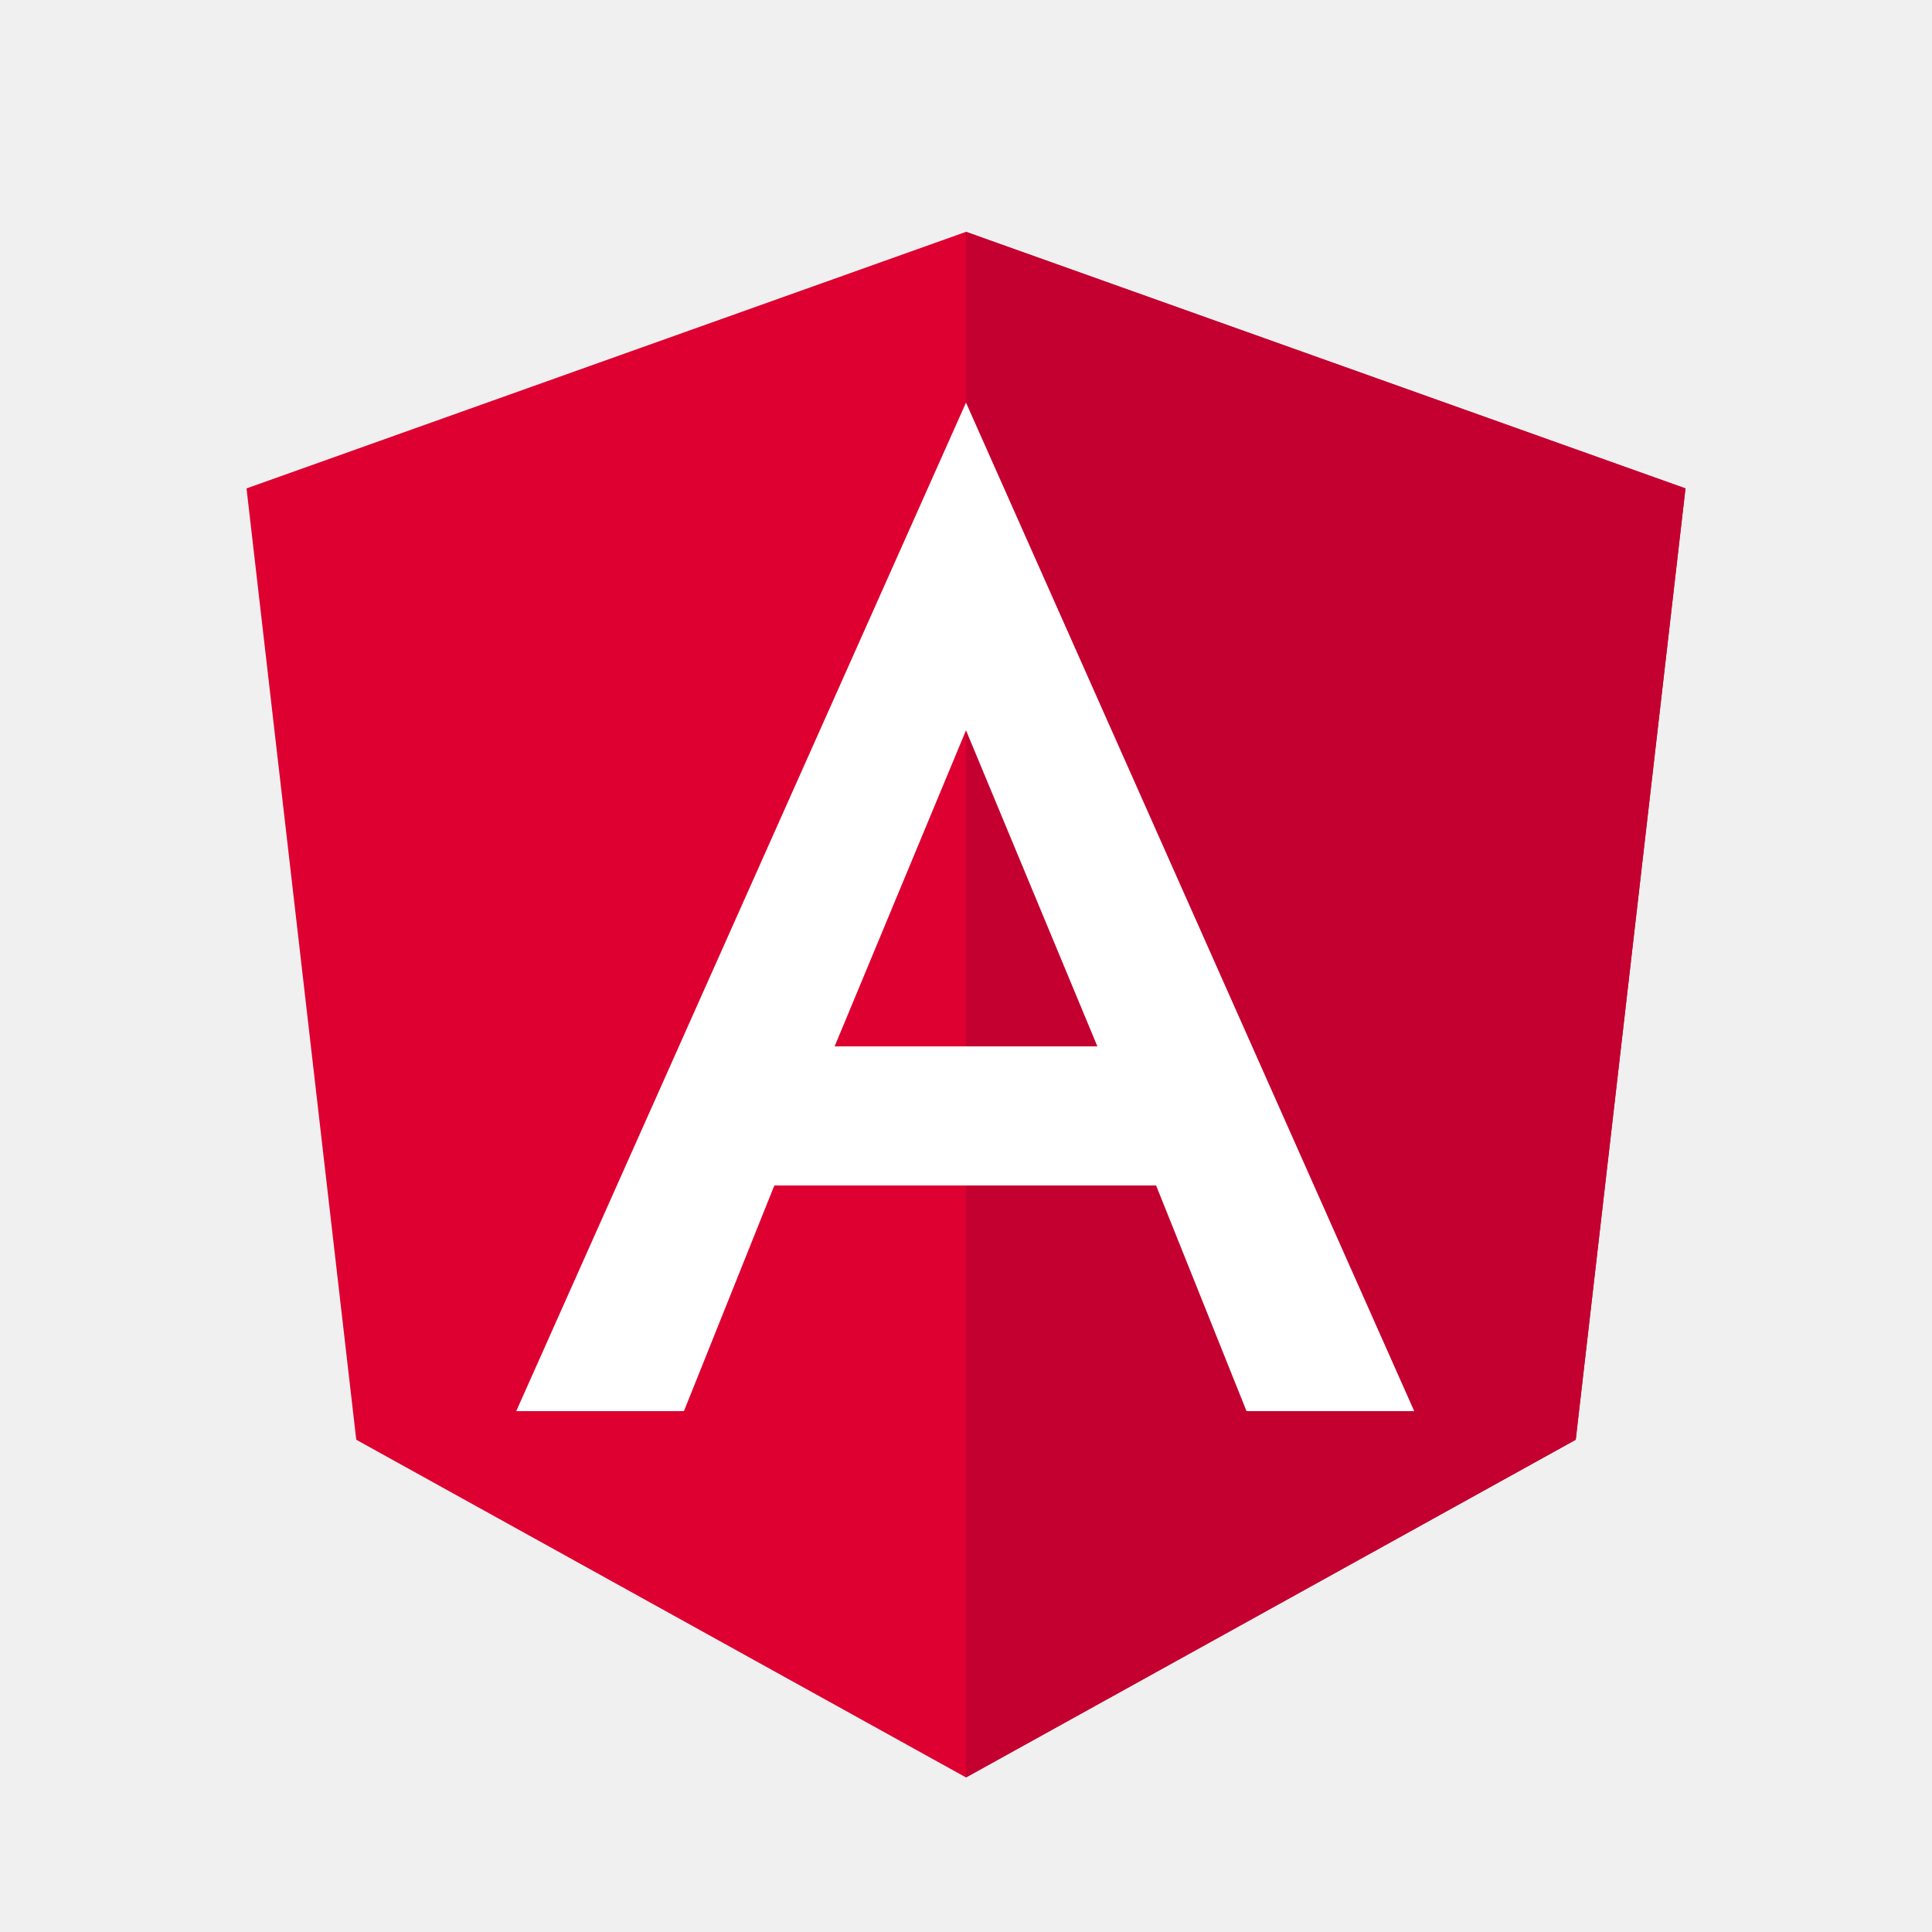
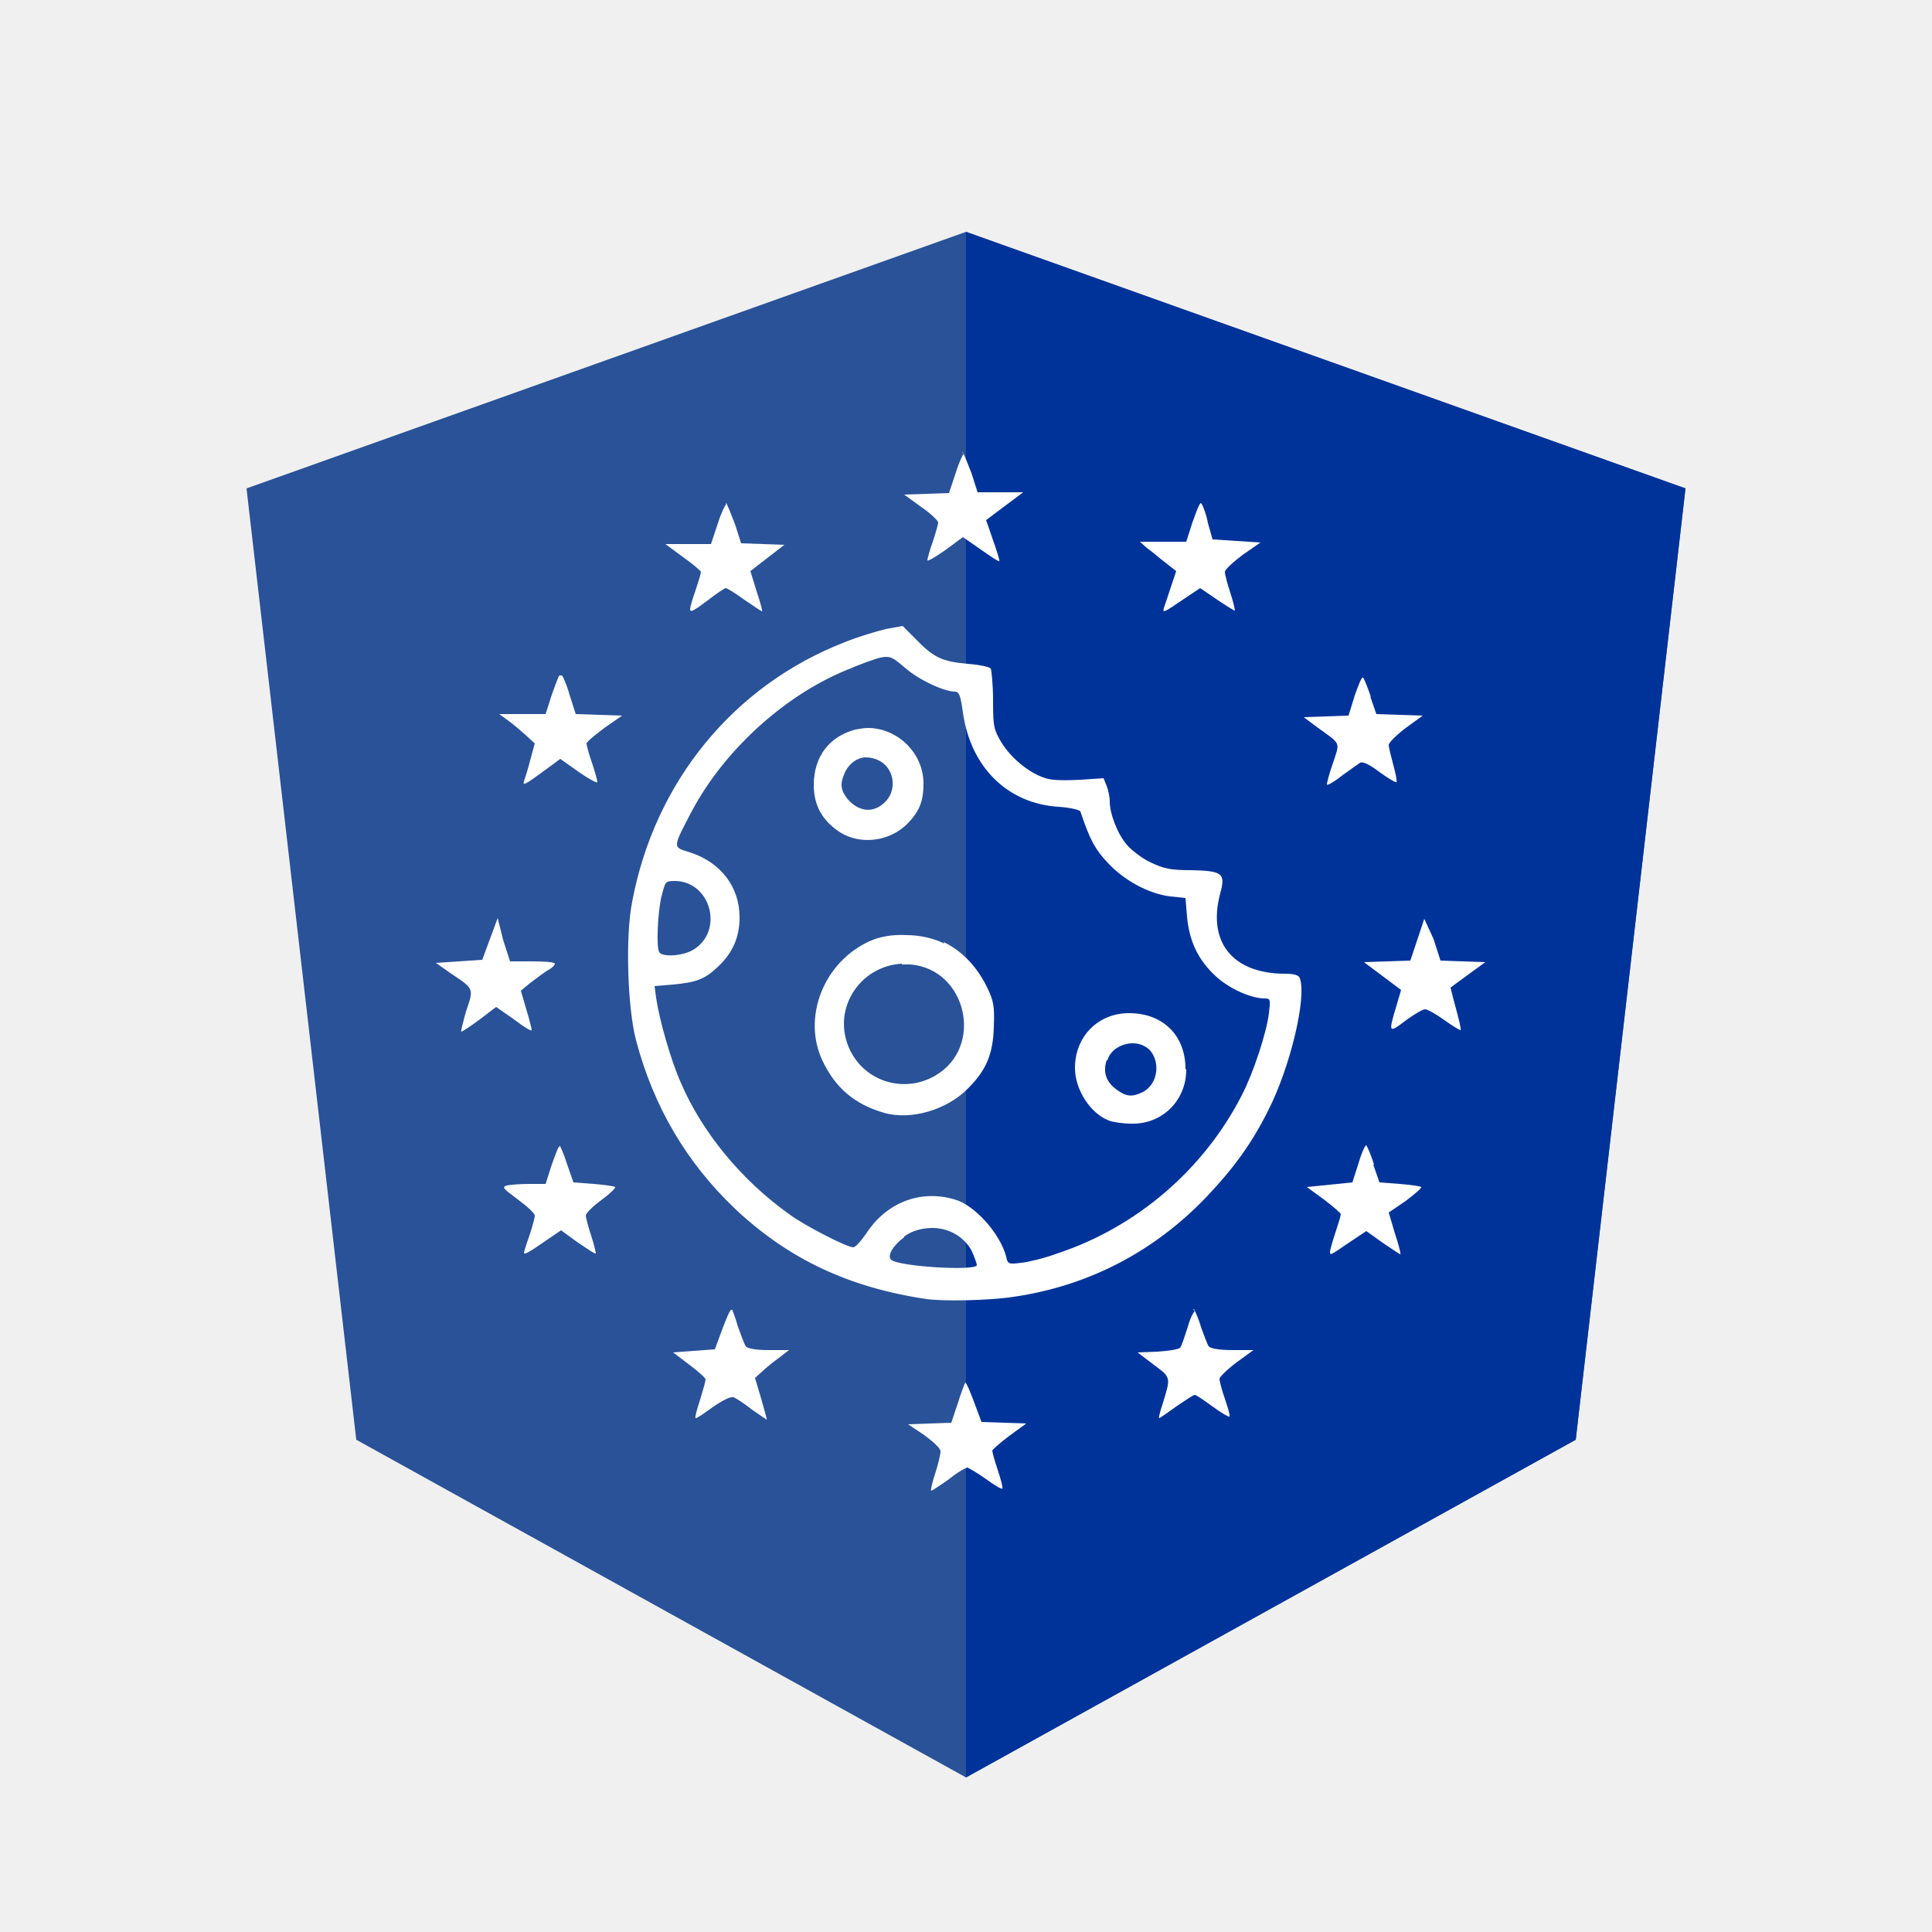
- <svg xmlns="http://www.w3.org/2000/svg" version="1.1" id="Layer_1" x="0px" y="0px" viewBox="0 0 250 250" style="enable-background:new 0 0 250 250;" xml:space="preserve">
-   <style type="text/css">
- 	.st0{fill:#DD0031;}
- 	.st1{fill:#C3002F;}
- 	.st2{fill:#FFFFFF;}
- </style>
-   <g>
-     <polygon class="st0" points="125,30 125,30 125,30 31.9,63.2 46.1,186.3 125,230 125,230 125,230 203.9,186.3 218.1,63.2  " />
-     <polygon class="st1" points="125,30 125,52.2 125,52.1 125,153.4 125,153.4 125,230 125,230 203.9,186.3 218.1,63.2 125,30  " />
-     <path class="st2" d="M125,52.1L66.8,182.6h0h21.7h0l11.7-29.2h49.4l11.7,29.2h0h21.7h0L125,52.1L125,52.1L125,52.1L125,52.1   L125,52.1z M142,135.4H108l17-40.9L142,135.4z" />
-   </g>
+ <svg xmlns="http://www.w3.org/2000/svg" viewBox="0 0 250 250" width="250" height="250">
+   <path d="M125 30v0 0l-93.1 33.2 14.2 123.1 78.9 43.7v0 0l78.9-43.7 14.2-123.1z" fill="#295298" />
+   <path d="M125 30v22.2 -0.1 101.3 0 76.6 0l78.9-43.7 14.2-123.1z" fill="#039" />
+   <path d="M124.5 58.5c0 0 0.1 0 0.1 0 0.1 0.2 0.6 1.4 1.1 2.7l0.8 2.5h5.9l-2.4 1.8 -2.4 1.8 0.9 2.6c0.5 1.4 0.9 2.7 0.8 2.7 -0.1 0.1-1.1-0.6-2.4-1.5l-2.3-1.6 -2.3 1.7c-1.3 0.9-2.3 1.5-2.3 1.3 0-0.2 0.3-1.3 0.7-2.4 0.4-1.2 0.7-2.3 0.7-2.5 0-0.2-1-1.2-2.2-2l-2.2-1.6 5.8-0.2 0.9-2.7c0.4-1.3 0.9-2.3 1-2.4zM156.2 67.3l0.7 2.5 3.1 0.2 3.1 0.2 -2.3 1.6c-1.2 0.9-2.3 1.9-2.3 2.2 0 0.3 0.3 1.5 0.7 2.7 0.4 1.2 0.6 2.2 0.6 2.3 0 0.1-1.1-0.6-2.3-1.4l-2.2-1.5 -2.1 1.4c-2.5 1.7-2.8 1.9-2.6 1.2v0c0.1-0.3 0.5-1.5 0.9-2.7l0.7-2.1 -1.4-1.1c-0.8-0.6-1.8-1.5-2.4-1.9l-0.9-0.8 3 0 3 0 0.8-2.5c0.5-1.4 0.9-2.5 1.1-2.5 0.1 0 0.6 1.1 0.9 2.5zM93.9 65.1c0 0 0.1 0 0.1 0 0.1 0.2 0.6 1.4 1.1 2.7l0.8 2.5 2.8 0.1 2.8 0.1 -2.2 1.7 -2.2 1.7 0.8 2.6c0.5 1.5 0.8 2.6 0.7 2.6 -0.1 0-1.1-0.7-2.3-1.5 -1.1-0.8-2.2-1.5-2.4-1.5 -0.1 0-1.2 0.7-2.2 1.5 -2 1.5-2.4 1.7-2.4 1.2 0-0.2 0.3-1.3 0.7-2.4 0.4-1.2 0.7-2.2 0.7-2.4 0-0.1-1-1-2.3-1.9l-2.3-1.7h5.9l0.9-2.7c0.4-1.3 0.9-2.3 1.1-2.5zM118.4 82.6c2.4 2.5 3.5 3 6.8 3.3 1.5 0.1 2.8 0.4 3 0.6 0.1 0.2 0.3 2.1 0.3 4.1 0 3.5 0.1 3.8 1.1 5.5 1.3 2.1 3.7 4 5.7 4.6 0.9 0.3 2.6 0.3 4.5 0.2l3-0.2 0.4 1c0.2 0.5 0.4 1.4 0.4 2 0 1.6 1 4.2 2.2 5.6 0.6 0.7 2 1.8 3.1 2.3 1.7 0.8 2.5 1 5.3 1 4 0.1 4.4 0.4 3.7 3 -1.7 6.3 1.6 10.4 8.4 10.4 1.2 0 1.8 0.2 1.9 0.6 0.9 2.4-1.2 11.4-4.1 17.1 -2.1 4.2-4.4 7.4-8 11.2 -6.8 7.1-15.3 11.5-24.9 12.9 -3.2 0.5-9.1 0.6-11.3 0.3 -10.1-1.5-17.9-5.2-24.8-11.7 -6.2-5.9-10.5-13.1-12.8-21.8 -1.1-4.2-1.4-13.4-0.5-17.9 2.9-15.5 13.1-28 27.5-33.6 1.7-0.7 4.1-1.4 5.3-1.7l2.2-0.4zM110.3 86.4c-8.4 3.2-16.5 10.5-20.8 18.6 -2.5 4.8-2.5 4.6-0.2 5.3 4 1.3 6.4 4.5 6.4 8.4 0 2.6-0.9 4.6-2.8 6.4 -1.7 1.6-2.7 2-5.8 2.3l-2.4 0.2 0.2 1.5c0.4 2.8 1.9 8.1 3.2 11 2.7 6.3 7.7 12.5 14 17 2 1.5 7.5 4.3 8.3 4.3 0.3 0 1-0.8 1.7-1.8 2.6-4 7-5.7 11.4-4.4 2.6 0.7 5.9 4.4 6.7 7.4 0.2 1 0.3 1 2 0.8 0.9-0.1 3-0.6 4.6-1.2 10.3-3.4 19-10.9 23.9-20.5 1.5-2.9 3.2-8.1 3.5-10.6 0.2-1.7 0.2-1.9-0.5-1.9 -1.8 0-4.5-1.2-6.3-2.8 -2.3-2.1-3.5-4.5-3.8-7.8l-0.2-2.4 -1.9-0.2c-2.8-0.3-6.1-2.1-8.2-4.4 -1.6-1.7-2.3-3-3.5-6.6 -0.1-0.2-1.3-0.5-2.8-0.6 -6.6-0.4-11.4-5.1-12.4-12.2 -0.3-2.2-0.5-2.7-1-2.7 -1.4 0-4.7-1.5-6.5-3.1 -1.1-0.9-1.6-1.4-2.4-1.4 -0.8 0-1.9 0.4-4.2 1.3zM72.7 87.4c0.1 0 0.6 1.1 1 2.5l0.8 2.5 3 0.1 3 0.1 -2.3 1.6c-1.2 0.9-2.3 1.8-2.3 2 0 0.2 0.3 1.4 0.7 2.5 0.4 1.2 0.7 2.3 0.7 2.5 0 0.2-1.1-0.4-2.4-1.3l-2.4-1.7 -1.9 1.4c-2.7 2-3 2.1-2.8 1.5 0.1-0.3 0.5-1.5 0.8-2.7l0.6-2.2 -1.2-1.1c-0.7-0.6-1.7-1.5-2.3-1.9l-1.1-0.8 3 0 3 0 0.8-2.5c0.5-1.4 0.9-2.5 1-2.5zM177.3 90.1l0.8 2.3 3 0.1 3 0.1 -2.2 1.6c-1.2 0.9-2.2 1.9-2.2 2.2 0 0.3 0.3 1.5 0.6 2.6 0.3 1.1 0.5 2.1 0.4 2.2 -0.1 0.1-1.1-0.5-2.2-1.3 -1.3-1-2.2-1.4-2.5-1.2 -0.3 0.2-1.3 0.9-2.4 1.7 -1 0.8-1.9 1.3-1.9 1.1 0-0.2 0.3-1.4 0.8-2.8 0.9-2.8 1.1-2.3-2.2-4.7l-1.6-1.2 2.9-0.1 2.9-0.1 0.8-2.6c0.5-1.4 0.9-2.5 1.1-2.3 0.1 0.1 0.6 1.3 1 2.5zM119.5 101.4c0 2.2-0.5 3.5-1.9 5 -2.3 2.5-6.2 3-8.9 1.3 -2.3-1.5-3.4-3.5-3.4-6.1 0-3.7 2-6.3 5.4-7.2 0.6-0.1 1.1-0.2 1.6-0.2 3.8 0 7.2 3.2 7.2 7.2zM109.4 99.8c-0.7 1.5-0.7 2.3 0.2 3.5 1.4 1.7 3.3 2 4.8 0.6 1.7-1.5 1.4-4.3-0.5-5.4 -0.7-0.4-1.4-0.5-2-0.5 -1 0.1-1.9 0.7-2.5 1.8zM85.6 115.9c-0.5 2.3-0.7 6.6-0.3 7.3 0.4 0.7 3.1 0.5 4.4-0.3 4-2.4 2.3-8.8-2.3-8.9 -1.3 0-1.3 0-1.8 2zM185.5 121.5l0.9 2.8 2.9 0.1 2.9 0.1 -2.2 1.6c-1.2 0.9-2.2 1.6-2.3 1.7 0 0 0.3 1.3 0.7 2.7 0.4 1.5 0.7 2.7 0.6 2.8 -0.1 0-1-0.5-2.1-1.3 -1.1-0.8-2.2-1.4-2.5-1.4 -0.3 0-1.3 0.6-2.3 1.3 -2.5 1.9-2.5 1.9-1.3-2.1l0.5-1.7 -2.4-1.8 -2.4-1.8 3-0.1 3-0.1 0.9-2.7 0.9-2.7zM65.1 121.6l0.9 2.8h2.9c1.6 0 2.9 0.1 2.9 0.3 0 0.2-0.4 0.6-1 0.9 -0.5 0.3-1.5 1.1-2.2 1.6l-1.2 1 0.7 2.4c0.4 1.3 0.7 2.5 0.7 2.7 0 0.2-1-0.4-2.3-1.4l-2.3-1.6 -2.1 1.6c-1.2 0.9-2.3 1.6-2.4 1.6 -0.1 0 0.2-1.2 0.6-2.6 1-3 1.1-2.9-1.9-4.9l-2-1.4 3-0.2 3-0.2 1-2.7 1-2.7zM122.1 121.9c2.5 1.2 4.4 3.3 5.7 6 0.8 1.7 0.9 2.4 0.8 5 -0.1 3.5-1 5.6-3.3 7.9 -2.7 2.8-7.4 4.2-10.9 3.2 -3.8-1.1-6.3-3.2-8-6.8 -2.6-5.6 0.2-12.7 6.1-15.4 1.3-0.6 3-0.9 4.8-0.8 1.7 0 3.5 0.4 4.9 1.1zM116.7 124.7c-5.5 0.3-9.2 6-6.7 11.2 2 4.1 7 5.6 11 3.3 6.4-3.7 4.1-13.8-3.2-14.4 -0.4 0-0.8 0-1.1 0zM153.5 138.4c0 4-3.1 7.1-7.1 7 -1.1 0-2.4-0.2-2.9-0.4 -2.4-0.9-4.4-4-4.4-6.8 0-4.1 3-7.1 7-7.1 4.4 0 7.3 2.9 7.3 7.2zM143.2 137.2c-0.5 1.5-0.1 2.8 1.3 3.8 1.2 0.9 2 1 3.4 0.3 1.9-1 2.3-3.8 0.9-5.4 -0.6-0.6-1.4-0.9-2.2-0.9 -1.4 0-2.9 0.8-3.3 2.2zM72.4 148.2c0.1 0.1 0.6 1.2 1 2.5l0.8 2.3 2.6 0.2c1.4 0.1 2.7 0.3 2.8 0.4 0.1 0.1-0.7 0.9-1.8 1.7 -1.1 0.8-2 1.7-2 2 0 0.2 0.3 1.4 0.7 2.6 0.4 1.2 0.6 2.2 0.6 2.3 -0.1 0.1-1.1-0.6-2.3-1.4l-2.2-1.6 -2.2 1.5c-2 1.4-2.6 1.7-2.6 1.4 0-0.1 0.3-1.1 0.7-2.2 0.4-1.2 0.7-2.3 0.7-2.6 0-0.3-1-1.2-2.2-2.1 -1.9-1.4-2.1-1.6-1.4-1.8 0.4-0.1 1.7-0.2 2.9-0.2l2.1 0 0.8-2.5c0.5-1.4 0.9-2.5 1-2.3zM177.7 150.7l0.8 2.3 2.6 0.2c1.4 0.1 2.7 0.3 2.8 0.4 0.1 0.1-0.8 0.9-2 1.8l-2.2 1.5 0.8 2.7c0.5 1.5 0.8 2.7 0.7 2.7 -0.1 0-1.1-0.7-2.3-1.5l-2.1-1.5 -2.1 1.4c-2.5 1.7-2.6 1.8-2.6 1.3 0-0.2 0.3-1.3 0.7-2.5 0.4-1.2 0.7-2.2 0.7-2.4 0-0.1-1-1-2.2-1.9l-2.2-1.6 3-0.3 2.9-0.3 0.8-2.5c0.4-1.4 0.9-2.4 1-2.3 0.1 0.1 0.6 1.2 1 2.5zM117 160.1c-1.5 1.1-2.2 2.4-1.7 2.9 0.9 0.9 11.1 1.5 11.1 0.7 0-0.2-0.3-1-0.6-1.7 -0.9-1.9-3-3.1-5.1-3.1 -1.3 0-2.6 0.3-3.7 1.1zM94.7 169.4c0.1 0.2 0.5 1.2 0.8 2.3 0.4 1.1 0.8 2.2 1 2.5 0.2 0.3 1.3 0.5 3 0.5l2.6 0 -1.3 1c-0.7 0.5-1.7 1.3-2.2 1.8l-0.9 0.8 0.8 2.7c0.4 1.5 0.8 2.7 0.7 2.7 0 0-0.9-0.6-1.9-1.3 -1-0.8-2.1-1.5-2.4-1.6 -0.4-0.1-1.4 0.4-2.7 1.3 -1.1 0.8-2.1 1.5-2.2 1.4 -0.1-0.1 0.2-1.2 0.6-2.4 0.4-1.3 0.7-2.4 0.7-2.6 0-0.2-0.9-1-2.1-1.9l-2.1-1.6 2.7-0.2 2.7-0.2 1-2.7c0.5-1.3 0.9-2.3 1.1-2.4 0 0 0.1 0 0.1 0zM154.4 169.4c0 0 0.1 0 0.1 0 0.1 0.2 0.6 1.2 0.9 2.3 0.4 1.1 0.8 2.2 1 2.5 0.2 0.3 1.4 0.5 3.1 0.5h2.7l-2.2 1.6c-1.2 0.9-2.2 1.9-2.2 2.1 0 0.3 0.3 1.5 0.7 2.6 0.4 1.2 0.7 2.2 0.6 2.3 -0.1 0.1-1.1-0.5-2.2-1.3 -1.1-0.8-2.1-1.5-2.3-1.5 -0.2 0-1.2 0.7-2.4 1.5 -1.1 0.8-2.1 1.5-2.2 1.5 -0.1 0 0.1-0.8 0.4-1.7 1.1-3.6 1.2-3.5-1.1-5.2l-2.1-1.6 2.6-0.1c1.5-0.1 2.7-0.3 2.9-0.5 0.2-0.2 0.6-1.5 1-2.7 0.3-1.1 0.7-1.9 0.9-2zM124.9 178.9c0.2 0.1 0.6 1.1 1.1 2.4l1 2.7 2.9 0.1 2.9 0.1 -2.2 1.6c-1.2 0.9-2.2 1.8-2.2 1.9 0 0.2 0.3 1.3 0.7 2.5 0.4 1.2 0.7 2.3 0.6 2.4 0 0.2-1-0.4-2.1-1.2 -1.1-0.8-2.2-1.4-2.4-1.5 -0.2 0-1.3 0.6-2.4 1.5 -1.1 0.8-2.2 1.5-2.3 1.5 -0.1 0 0.1-1 0.5-2.2 0.4-1.2 0.7-2.5 0.7-2.9 0-0.4-0.9-1.2-2.1-2.1l-2.1-1.4 2.8-0.1 2.8-0.1 0.8-2.4c0.4-1.3 0.9-2.6 1-2.8 0 0 0 0 0.1 0z" fill="#fff" />
</svg>
